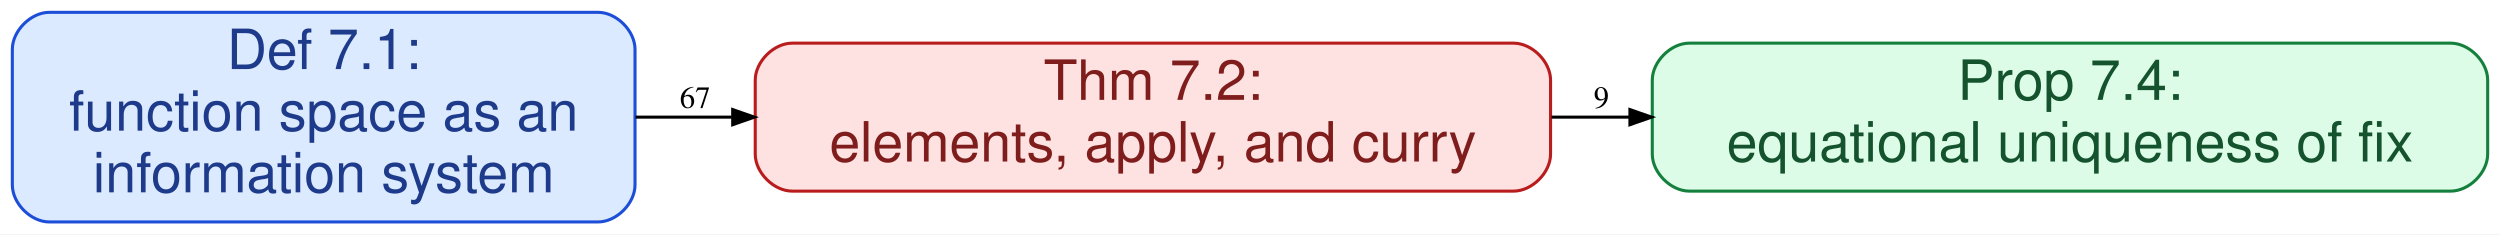
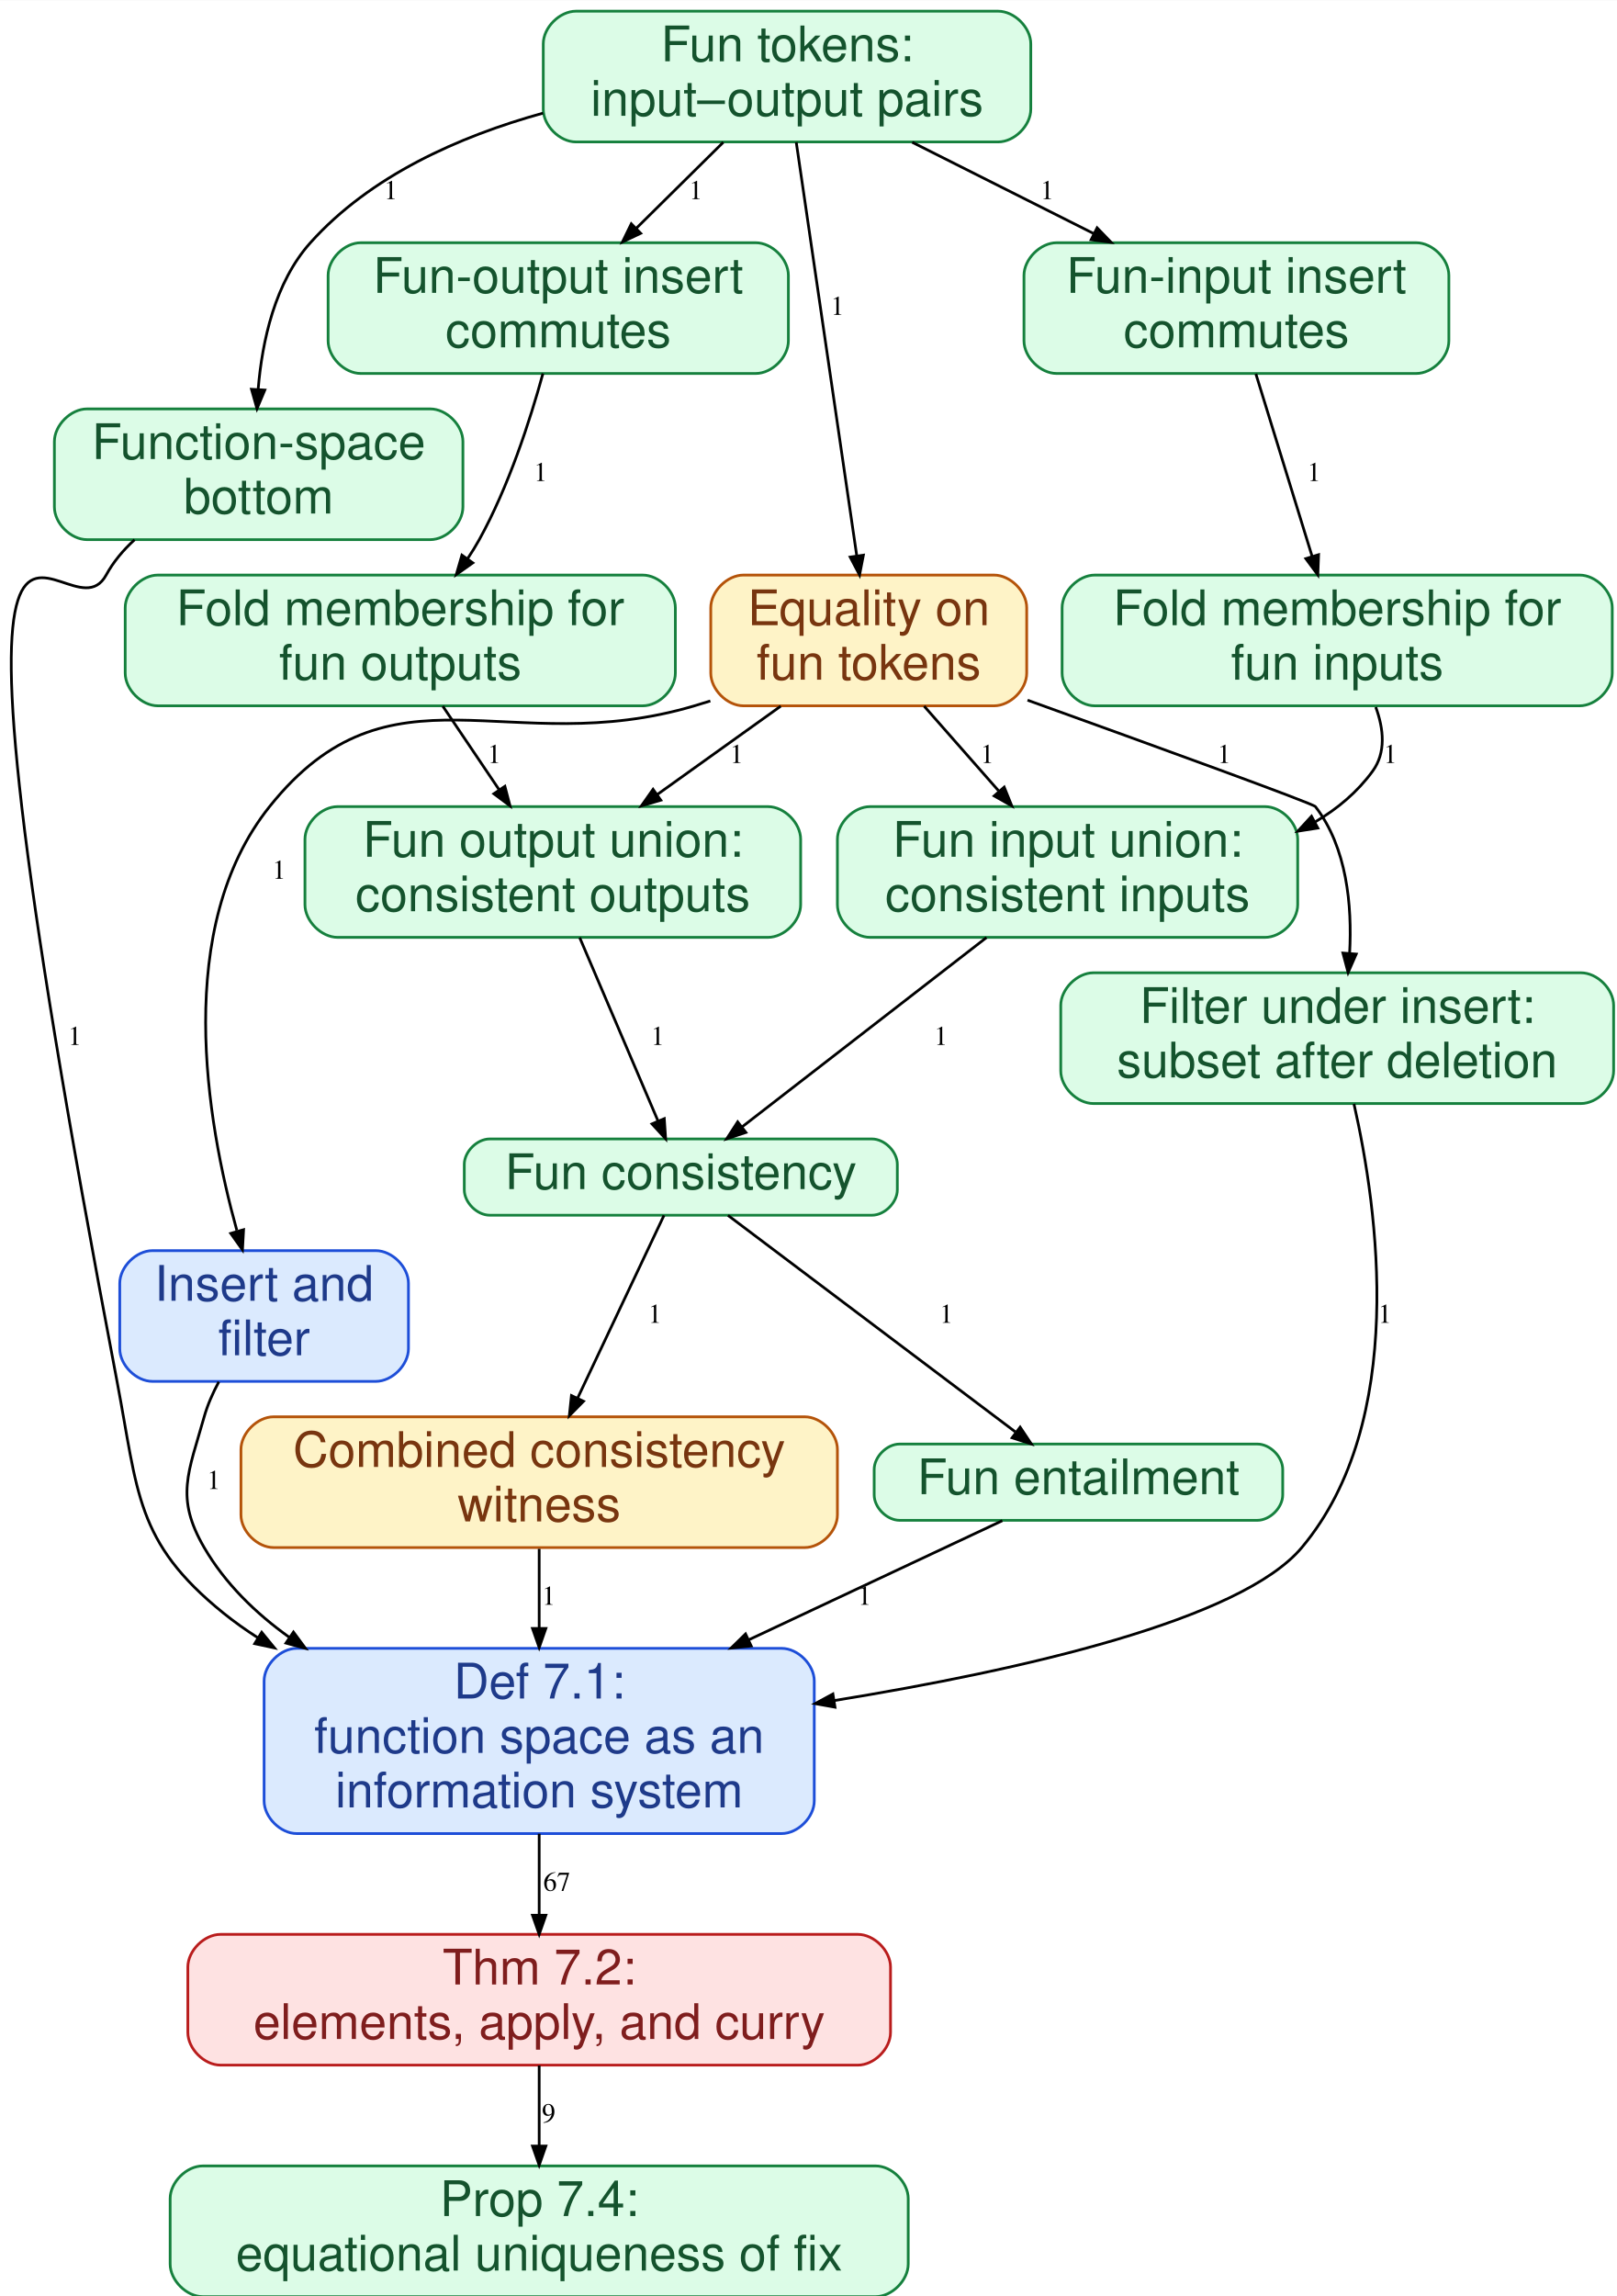
- <svg xmlns="http://www.w3.org/2000/svg" width="811pt" height="76pt" viewBox="0.00 0.00 811.00 76.00">
-   <g id="graph0" class="graph" transform="scale(1 1) rotate(0) translate(4 72)">
-     <polygon fill="white" stroke="transparent" points="-4,4 -4,-72 807,-72 807,4 -4,4" />
+ <svg xmlns="http://www.w3.org/2000/svg" width="270pt" height="383.5pt" viewBox="0.00 0.00 540.00 766.81">
+   <g id="graph0" class="graph" transform="scale(0.91 0.91) rotate(0) translate(4 843)">
+     <polygon fill="white" stroke="transparent" points="-4,4 -4,-843 592.47,-843 592.47,4 -4,4" />
    <g id="node1" class="node">
-       <path fill="#dbeafe" stroke="#1d4ed8" d="M190,-68C190,-68 12,-68 12,-68 6,-68 0,-62 0,-56 0,-56 0,-12 0,-12 0,-6 6,0 12,0 12,0 190,0 190,0 196,0 202,-6 202,-12 202,-12 202,-56 202,-56 202,-62 196,-68 190,-68" />
-       <text text-anchor="middle" x="101" y="-49.6" font-family="Helvetica,sans-Serif" font-size="18.00" fill="#1e3a8a">Def 7.1:</text>
-       <text text-anchor="middle" x="101" y="-29.6" font-family="Helvetica,sans-Serif" font-size="18.00" fill="#1e3a8a">function space as an</text>
-       <text text-anchor="middle" x="101" y="-9.6" font-family="Helvetica,sans-Serif" font-size="18.00" fill="#1e3a8a">information system</text>
+       <path fill="#dcfce7" stroke="#15803d" d="M362.47,-839C362.47,-839 207.47,-839 207.47,-839 201.47,-839 195.47,-833 195.47,-827 195.47,-827 195.47,-803 195.47,-803 195.47,-797 201.47,-791 207.47,-791 207.47,-791 362.47,-791 362.47,-791 368.47,-791 374.47,-797 374.47,-803 374.47,-803 374.47,-827 374.47,-827 374.47,-833 368.47,-839 362.47,-839" />
+       <text text-anchor="middle" x="284.97" y="-820.6" font-family="Helvetica,sans-Serif" font-size="18.00" fill="#14532d">Fun tokens:</text>
+       <text text-anchor="middle" x="284.97" y="-800.6" font-family="Helvetica,sans-Serif" font-size="18.00" fill="#14532d">input–output pairs</text>
    </g>
    <g id="node2" class="node">
-       <path fill="#fee2e2" stroke="#b91c1c" d="M487,-58C487,-58 253,-58 253,-58 247,-58 241,-52 241,-46 241,-46 241,-22 241,-22 241,-16 247,-10 253,-10 253,-10 487,-10 487,-10 493,-10 499,-16 499,-22 499,-22 499,-46 499,-46 499,-52 493,-58 487,-58" />
-       <text text-anchor="middle" x="370" y="-39.6" font-family="Helvetica,sans-Serif" font-size="18.00" fill="#7f1d1d">Thm 7.2:</text>
-       <text text-anchor="middle" x="370" y="-19.6" font-family="Helvetica,sans-Serif" font-size="18.00" fill="#7f1d1d">elements, apply, and curry</text>
+       <path fill="#fef3c7" stroke="#b45309" d="M360.97,-632C360.97,-632 268.97,-632 268.97,-632 262.97,-632 256.97,-626 256.97,-620 256.97,-620 256.97,-596 256.97,-596 256.97,-590 262.97,-584 268.97,-584 268.97,-584 360.97,-584 360.97,-584 366.97,-584 372.97,-590 372.97,-596 372.97,-596 372.97,-620 372.97,-620 372.97,-626 366.97,-632 360.97,-632" />
+       <text text-anchor="middle" x="314.97" y="-613.6" font-family="Helvetica,sans-Serif" font-size="18.00" fill="#78350f">Equality on</text>
+       <text text-anchor="middle" x="314.97" y="-593.6" font-family="Helvetica,sans-Serif" font-size="18.00" fill="#78350f">fun tokens</text>
+     </g>
+     <g id="edge17" class="edge">
+       <path fill="none" stroke="black" d="M288.36,-790.88C293.81,-753.64 304.53,-680.38 310.57,-639.11" />
+       <polygon fill="black" stroke="black" points="313.01,-639.31 311.6,-632.03 308.16,-638.6 313.01,-639.31" />
+       <text text-anchor="middle" x="303.47" y="-727.5" font-family="Times,serif" font-size="10.00">1</text>
+     </g>
+     <g id="node3" class="node">
+       <path fill="#dcfce7" stroke="#15803d" d="M153.97,-693C153.97,-693 27.97,-693 27.97,-693 21.97,-693 15.97,-687 15.97,-681 15.97,-681 15.97,-657 15.97,-657 15.97,-651 21.97,-645 27.97,-645 27.97,-645 153.97,-645 153.97,-645 159.97,-645 165.97,-651 165.97,-657 165.97,-657 165.97,-681 165.97,-681 165.97,-687 159.97,-693 153.97,-693" />
+       <text text-anchor="middle" x="90.97" y="-674.6" font-family="Helvetica,sans-Serif" font-size="18.00" fill="#14532d">Function-space</text>
+       <text text-anchor="middle" x="90.97" y="-654.6" font-family="Helvetica,sans-Serif" font-size="18.00" fill="#14532d">bottom</text>
+     </g>
+     <g id="edge20" class="edge">
+       <path fill="none" stroke="black" d="M195.39,-801.58C164.4,-793 131.96,-778.5 109.97,-754 96.95,-739.49 92.27,-717.98 90.8,-700.35" />
+       <polygon fill="black" stroke="black" points="93.23,-699.91 90.36,-693.07 88.34,-700.2 93.23,-699.91" />
+       <text text-anchor="middle" x="139.47" y="-770" font-family="Times,serif" font-size="10.00">1</text>
+     </g>
+     <g id="node4" class="node">
+       <path fill="#dcfce7" stroke="#15803d" d="M515.97,-754C515.97,-754 383.97,-754 383.97,-754 377.97,-754 371.97,-748 371.97,-742 371.97,-742 371.97,-718 371.97,-718 371.97,-712 377.97,-706 383.97,-706 383.97,-706 515.97,-706 515.97,-706 521.97,-706 527.97,-712 527.97,-718 527.97,-718 527.97,-742 527.97,-742 527.97,-748 521.97,-754 515.97,-754" />
+       <text text-anchor="middle" x="449.97" y="-735.6" font-family="Helvetica,sans-Serif" font-size="18.00" fill="#14532d">Fun-input insert</text>
+       <text text-anchor="middle" x="449.97" y="-715.6" font-family="Helvetica,sans-Serif" font-size="18.00" fill="#14532d">commutes</text>
+     </g>
+     <g id="edge18" class="edge">
+       <path fill="none" stroke="black" d="M330.93,-790.88C351.59,-780.49 376.07,-768.18 397.45,-757.42" />
+       <polygon fill="black" stroke="black" points="398.82,-759.47 403.97,-754.14 396.62,-755.1 398.82,-759.47" />
+       <text text-anchor="middle" x="380.47" y="-770" font-family="Times,serif" font-size="10.00">1</text>
+     </g>
+     <g id="node5" class="node">
+       <path fill="#dcfce7" stroke="#15803d" d="M273.47,-754C273.47,-754 128.47,-754 128.47,-754 122.47,-754 116.47,-748 116.47,-742 116.47,-742 116.47,-718 116.47,-718 116.47,-712 122.47,-706 128.47,-706 128.47,-706 273.47,-706 273.47,-706 279.47,-706 285.47,-712 285.47,-718 285.47,-718 285.47,-742 285.47,-742 285.47,-748 279.47,-754 273.47,-754" />
+       <text text-anchor="middle" x="200.97" y="-735.6" font-family="Helvetica,sans-Serif" font-size="18.00" fill="#14532d">Fun-output insert</text>
+       <text text-anchor="middle" x="200.97" y="-715.6" font-family="Helvetica,sans-Serif" font-size="18.00" fill="#14532d">commutes</text>
+     </g>
+     <g id="edge19" class="edge">
+       <path fill="none" stroke="black" d="M261.57,-790.88C251.65,-781.07 239.98,-769.54 229.55,-759.23" />
+       <polygon fill="black" stroke="black" points="231.24,-757.46 224.54,-754.28 227.79,-760.95 231.24,-757.46" />
+       <text text-anchor="middle" x="251.47" y="-770" font-family="Times,serif" font-size="10.00">1</text>
+     </g>
+     <g id="node8" class="node">
+       <path fill="#dcfce7" stroke="#15803d" d="M460.47,-547C460.47,-547 315.47,-547 315.47,-547 309.47,-547 303.47,-541 303.47,-535 303.47,-535 303.47,-511 303.47,-511 303.47,-505 309.47,-499 315.47,-499 315.47,-499 460.47,-499 460.47,-499 466.47,-499 472.47,-505 472.47,-511 472.47,-511 472.47,-535 472.47,-535 472.47,-541 466.47,-547 460.47,-547" />
+       <text text-anchor="middle" x="387.97" y="-528.6" font-family="Helvetica,sans-Serif" font-size="18.00" fill="#14532d">Fun input union:</text>
+       <text text-anchor="middle" x="387.97" y="-508.6" font-family="Helvetica,sans-Serif" font-size="18.00" fill="#14532d">consistent inputs</text>
+     </g>
+     <g id="edge3" class="edge">
+       <path fill="none" stroke="black" d="M335.31,-583.88C343.78,-574.25 353.71,-562.96 362.65,-552.8" />
+       <polygon fill="black" stroke="black" points="364.71,-554.16 367.49,-547.28 361.03,-550.92 364.71,-554.16" />
+       <text text-anchor="middle" x="358.47" y="-563" font-family="Times,serif" font-size="10.00">1</text>
+     </g>
+     <g id="node9" class="node">
+       <path fill="#dcfce7" stroke="#15803d" d="M277.97,-547C277.97,-547 119.97,-547 119.97,-547 113.97,-547 107.97,-541 107.97,-535 107.97,-535 107.97,-511 107.97,-511 107.97,-505 113.97,-499 119.97,-499 119.97,-499 277.97,-499 277.97,-499 283.97,-499 289.97,-505 289.97,-511 289.97,-511 289.97,-535 289.97,-535 289.97,-541 283.97,-547 277.97,-547" />
+       <text text-anchor="middle" x="198.97" y="-528.6" font-family="Helvetica,sans-Serif" font-size="18.00" fill="#14532d">Fun output union:</text>
+       <text text-anchor="middle" x="198.97" y="-508.6" font-family="Helvetica,sans-Serif" font-size="18.00" fill="#14532d">consistent outputs</text>
+     </g>
+     <g id="edge4" class="edge">
+       <path fill="none" stroke="black" d="M282.66,-583.88C268.58,-573.8 251.96,-561.91 237.26,-551.39" />
+       <polygon fill="black" stroke="black" points="238.63,-549.36 231.51,-547.28 235.78,-553.35 238.63,-549.36" />
+       <text text-anchor="middle" x="266.47" y="-563" font-family="Times,serif" font-size="10.00">1</text>
+     </g>
+     <g id="node13" class="node">
+       <path fill="#dcfce7" stroke="#15803d" d="M576.47,-486C576.47,-486 397.47,-486 397.47,-486 391.47,-486 385.47,-480 385.47,-474 385.47,-474 385.47,-450 385.47,-450 385.47,-444 391.47,-438 397.47,-438 397.47,-438 576.47,-438 576.47,-438 582.47,-438 588.47,-444 588.47,-450 588.47,-450 588.47,-474 588.47,-474 588.47,-480 582.47,-486 576.47,-486" />
+       <text text-anchor="middle" x="486.97" y="-467.6" font-family="Helvetica,sans-Serif" font-size="18.00" fill="#14532d">Filter under insert:</text>
+       <text text-anchor="middle" x="486.97" y="-447.6" font-family="Helvetica,sans-Serif" font-size="18.00" fill="#14532d">subset after deletion</text>
+     </g>
+     <g id="edge5" class="edge">
+       <path fill="none" stroke="black" d="M373.28,-586.07C420.06,-569.22 478.09,-548.14 478.97,-547 490.57,-531.98 492.48,-510.67 491.54,-493.26" />
+       <polygon fill="black" stroke="black" points="493.96,-492.86 490.98,-486.07 489.08,-493.24 493.96,-492.86" />
+       <text text-anchor="middle" x="445.47" y="-563" font-family="Times,serif" font-size="10.00">1</text>
+     </g>
+     <g id="node14" class="node">
+       <path fill="#dbeafe" stroke="#1d4ed8" d="M133.97,-384C133.97,-384 51.97,-384 51.97,-384 45.97,-384 39.97,-378 39.97,-372 39.97,-372 39.97,-348 39.97,-348 39.97,-342 45.97,-336 51.97,-336 51.97,-336 133.97,-336 133.97,-336 139.97,-336 145.97,-342 145.97,-348 145.97,-348 145.97,-372 145.97,-372 145.97,-378 139.97,-384 133.97,-384" />
+       <text text-anchor="middle" x="92.97" y="-365.6" font-family="Helvetica,sans-Serif" font-size="18.00" fill="#1e3a8a">Insert and</text>
+       <text text-anchor="middle" x="92.97" y="-345.6" font-family="Helvetica,sans-Serif" font-size="18.00" fill="#1e3a8a">filter</text>
+     </g>
+     <g id="edge6" class="edge">
+       <path fill="none" stroke="black" d="M256.81,-585.79C254.85,-585.17 252.9,-584.57 250.97,-584 182.67,-563.7 139.46,-602.66 94.97,-547 59.57,-502.71 71.79,-431.68 82.96,-391.43" />
+       <polygon fill="black" stroke="black" points="85.43,-391.69 85.02,-384.28 80.73,-390.33 85.43,-391.69" />
+       <text text-anchor="middle" x="98.47" y="-520.5" font-family="Times,serif" font-size="10.00">1</text>
+     </g>
+     <g id="node15" class="node">
+       <path fill="#dbeafe" stroke="#1d4ed8" d="M282.97,-238C282.97,-238 104.97,-238 104.97,-238 98.97,-238 92.97,-232 92.97,-226 92.97,-226 92.97,-182 92.97,-182 92.97,-176 98.97,-170 104.97,-170 104.97,-170 282.97,-170 282.97,-170 288.97,-170 294.97,-176 294.97,-182 294.97,-182 294.97,-226 294.97,-226 294.97,-232 288.97,-238 282.97,-238" />
+       <text text-anchor="middle" x="193.97" y="-219.6" font-family="Helvetica,sans-Serif" font-size="18.00" fill="#1e3a8a">Def 7.1:</text>
+       <text text-anchor="middle" x="193.97" y="-199.6" font-family="Helvetica,sans-Serif" font-size="18.00" fill="#1e3a8a">function space as an</text>
+       <text text-anchor="middle" x="193.97" y="-179.6" font-family="Helvetica,sans-Serif" font-size="18.00" fill="#1e3a8a">information system</text>
+     </g>
+     <g id="edge16" class="edge">
+       <path fill="none" stroke="black" d="M45.41,-644.97C41.26,-641.18 37.63,-636.87 34.97,-632 19.17,-603.05 -37.03,-734.73 38.97,-336 46.76,-295.17 45.66,-277.14 77.97,-251 81.97,-247.77 86.22,-244.74 90.64,-241.91" />
+       <polygon fill="black" stroke="black" points="92.08,-243.9 96.78,-238.16 89.53,-239.72 92.08,-243.9" />
+       <text text-anchor="middle" x="23.47" y="-459.5" font-family="Times,serif" font-size="10.00">1</text>
+     </g>
+     <g id="node6" class="node">
+       <path fill="#dcfce7" stroke="#15803d" d="M575.97,-632C575.97,-632 397.97,-632 397.97,-632 391.97,-632 385.97,-626 385.97,-620 385.97,-620 385.97,-596 385.97,-596 385.97,-590 391.97,-584 397.97,-584 397.97,-584 575.97,-584 575.97,-584 581.97,-584 587.97,-590 587.97,-596 587.97,-596 587.97,-620 587.97,-620 587.97,-626 581.97,-632 575.97,-632" />
+       <text text-anchor="middle" x="486.97" y="-613.6" font-family="Helvetica,sans-Serif" font-size="18.00" fill="#14532d">Fold membership for</text>
+       <text text-anchor="middle" x="486.97" y="-593.6" font-family="Helvetica,sans-Serif" font-size="18.00" fill="#14532d">fun inputs</text>
+     </g>
+     <g id="edge10" class="edge">
+       <path fill="none" stroke="black" d="M457.11,-705.86C462.99,-686.77 471.39,-659.55 477.78,-638.82" />
+       <polygon fill="black" stroke="black" points="480.14,-639.48 479.86,-632.07 475.46,-638.03 480.14,-639.48" />
+       <text text-anchor="middle" x="478.47" y="-666.5" font-family="Times,serif" font-size="10.00">1</text>
+     </g>
+     <g id="node7" class="node">
+       <path fill="#dcfce7" stroke="#15803d" d="M231.97,-632C231.97,-632 53.97,-632 53.97,-632 47.97,-632 41.97,-626 41.97,-620 41.97,-620 41.97,-596 41.97,-596 41.97,-590 47.97,-584 53.97,-584 53.97,-584 231.97,-584 231.97,-584 237.97,-584 243.97,-590 243.97,-596 243.97,-596 243.97,-620 243.97,-620 243.97,-626 237.97,-632 231.97,-632" />
+       <text text-anchor="middle" x="142.97" y="-613.6" font-family="Helvetica,sans-Serif" font-size="18.00" fill="#14532d">Fold membership for</text>
+       <text text-anchor="middle" x="142.97" y="-593.6" font-family="Helvetica,sans-Serif" font-size="18.00" fill="#14532d">fun outputs</text>
+     </g>
+     <g id="edge14" class="edge">
+       <path fill="none" stroke="black" d="M195.35,-706C190.56,-688.59 182.73,-664.44 171.97,-645 170.69,-642.69 169.26,-640.37 167.74,-638.1" />
+       <polygon fill="black" stroke="black" points="169.6,-636.48 163.54,-632.19 165.6,-639.31 169.6,-636.48" />
+       <text text-anchor="middle" x="194.47" y="-666.5" font-family="Times,serif" font-size="10.00">1</text>
+     </g>
+     <g id="edge12" class="edge">
+       <path fill="none" stroke="black" d="M501.13,-583.53C504.07,-575.51 504.96,-566.84 499.97,-560 494.36,-552.31 487.08,-546.22 478.93,-541.41" />
+       <polygon fill="black" stroke="black" points="479.86,-539.13 472.53,-537.98 477.54,-543.45 479.86,-539.13" />
+       <text text-anchor="middle" x="506.47" y="-563" font-family="Times,serif" font-size="10.00">1</text>
+     </g>
+     <g id="edge13" class="edge">
+       <path fill="none" stroke="black" d="M158.57,-583.88C164.95,-574.43 172.41,-563.38 179.16,-553.36" />
+       <polygon fill="black" stroke="black" points="181.38,-554.46 183.26,-547.28 177.32,-551.72 181.38,-554.46" />
+       <text text-anchor="middle" x="177.47" y="-563" font-family="Times,serif" font-size="10.00">1</text>
+     </g>
+     <g id="node10" class="node">
+       <path fill="#dcfce7" stroke="#15803d" d="M316.14,-425C316.14,-425 175.81,-425 175.81,-425 171.14,-425 166.47,-420.33 166.47,-415.67 166.47,-415.67 166.47,-406.33 166.47,-406.33 166.47,-401.67 171.14,-397 175.81,-397 175.81,-397 316.14,-397 316.14,-397 320.81,-397 325.47,-401.67 325.47,-406.33 325.47,-406.33 325.47,-415.67 325.47,-415.67 325.47,-420.33 320.81,-425 316.14,-425" />
+       <text text-anchor="middle" x="245.97" y="-406.6" font-family="Helvetica,sans-Serif" font-size="18.00" fill="#14532d">Fun consistency</text>
+     </g>
+     <g id="edge11" class="edge">
+       <path fill="none" stroke="black" d="M358.21,-498.94C331.4,-478.18 292.6,-448.12 268.35,-429.34" />
+       <polygon fill="black" stroke="black" points="269.85,-427.4 262.82,-425.05 266.85,-431.27 269.85,-427.4" />
+       <text text-anchor="middle" x="341.47" y="-459.5" font-family="Times,serif" font-size="10.00">1</text>
+     </g>
+     <g id="edge15" class="edge">
+       <path fill="none" stroke="black" d="M208.83,-498.94C217.36,-478.97 229.57,-450.39 237.63,-431.53" />
+       <polygon fill="black" stroke="black" points="239.9,-432.45 240.4,-425.05 235.39,-430.52 239.9,-432.45" />
+       <text text-anchor="middle" x="237.47" y="-459.5" font-family="Times,serif" font-size="10.00">1</text>
+     </g>
+     <g id="node11" class="node">
+       <path fill="#fef3c7" stroke="#b45309" d="M291.47,-323C291.47,-323 96.47,-323 96.47,-323 90.47,-323 84.47,-317 84.47,-311 84.47,-311 84.47,-287 84.47,-287 84.47,-281 90.47,-275 96.47,-275 96.47,-275 291.47,-275 291.47,-275 297.47,-275 303.47,-281 303.47,-287 303.47,-287 303.47,-311 303.47,-311 303.47,-317 297.47,-323 291.47,-323" />
+       <text text-anchor="middle" x="193.97" y="-304.6" font-family="Helvetica,sans-Serif" font-size="18.00" fill="#78350f">Combined consistency</text>
+       <text text-anchor="middle" x="193.97" y="-284.6" font-family="Helvetica,sans-Serif" font-size="18.00" fill="#78350f">witness</text>
+     </g>
+     <g id="edge7" class="edge">
+       <path fill="none" stroke="black" d="M239.8,-396.95C232.05,-380.55 218.51,-351.9 208.14,-329.98" />
+       <polygon fill="black" stroke="black" points="210.25,-328.7 205.04,-323.41 205.82,-330.79 210.25,-328.7" />
+       <text text-anchor="middle" x="236.47" y="-357.5" font-family="Times,serif" font-size="10.00">1</text>
+     </g>
+     <g id="node12" class="node">
+       <path fill="#dcfce7" stroke="#15803d" d="M457.64,-313C457.64,-313 326.31,-313 326.31,-313 321.64,-313 316.97,-308.33 316.97,-303.67 316.97,-303.67 316.97,-294.33 316.97,-294.33 316.97,-289.67 321.64,-285 326.31,-285 326.31,-285 457.64,-285 457.64,-285 462.31,-285 466.97,-289.67 466.97,-294.33 466.97,-294.33 466.97,-303.67 466.97,-303.67 466.97,-308.33 462.31,-313 457.64,-313" />
+       <text text-anchor="middle" x="391.97" y="-294.6" font-family="Helvetica,sans-Serif" font-size="18.00" fill="#14532d">Fun entailment</text>
+     </g>
+     <g id="edge8" class="edge">
+       <path fill="none" stroke="black" d="M263.29,-396.95C289.53,-377.18 339.38,-339.63 368.74,-317.51" />
+       <polygon fill="black" stroke="black" points="370.56,-319.2 374.67,-313.03 367.61,-315.29 370.56,-319.2" />
+       <text text-anchor="middle" x="343.47" y="-357.5" font-family="Times,serif" font-size="10.00">1</text>
+     </g>
+     <g id="edge2" class="edge">
+       <path fill="none" stroke="black" d="M193.97,-274.53C193.97,-265.7 193.97,-255.38 193.97,-245.44" />
+       <polygon fill="black" stroke="black" points="196.42,-245.3 193.97,-238.3 191.52,-245.3 196.42,-245.3" />
+       <text text-anchor="middle" x="197.47" y="-254" font-family="Times,serif" font-size="10.00">1</text>
+     </g>
+     <g id="edge9" class="edge">
+       <path fill="none" stroke="black" d="M364.02,-284.87C339.84,-273.51 303.7,-256.54 270.95,-241.15" />
+       <polygon fill="black" stroke="black" points="271.82,-238.86 264.44,-238.1 269.74,-243.29 271.82,-238.86" />
+       <text text-anchor="middle" x="313.47" y="-254" font-family="Times,serif" font-size="10.00">1</text>
+     </g>
+     <g id="edge21" class="edge">
+       <path fill="none" stroke="black" d="M493.13,-437.86C501.88,-399.25 512.87,-321.38 473.97,-275 451.64,-248.37 371.28,-230.04 302.34,-218.84" />
+       <polygon fill="black" stroke="black" points="302.58,-216.4 295.28,-217.71 301.81,-221.24 302.58,-216.4" />
+       <text text-anchor="middle" x="504.47" y="-357.5" font-family="Times,serif" font-size="10.00">1</text>
+     </g>
+     <g id="edge22" class="edge">
+       <path fill="none" stroke="black" d="M76.34,-335.84C74.13,-331.74 72.2,-327.37 70.97,-323 65.19,-302.46 60.25,-293.44 70.97,-275 78.63,-261.83 89.79,-250.93 102.32,-241.98" />
+       <polygon fill="black" stroke="black" points="103.75,-243.97 108.16,-238 100.99,-239.92 103.75,-243.97" />
+       <text text-anchor="middle" x="74.47" y="-296.5" font-family="Times,serif" font-size="10.00">1</text>
+     </g>
+     <g id="node16" class="node">
+       <path fill="#fee2e2" stroke="#b91c1c" d="M310.97,-133C310.97,-133 76.97,-133 76.97,-133 70.97,-133 64.97,-127 64.97,-121 64.97,-121 64.97,-97 64.97,-97 64.97,-91 70.97,-85 76.97,-85 76.97,-85 310.97,-85 310.97,-85 316.97,-85 322.97,-91 322.97,-97 322.97,-97 322.97,-121 322.97,-121 322.97,-127 316.97,-133 310.97,-133" />
+       <text text-anchor="middle" x="193.97" y="-114.6" font-family="Helvetica,sans-Serif" font-size="18.00" fill="#7f1d1d">Thm 7.2:</text>
+       <text text-anchor="middle" x="193.97" y="-94.6" font-family="Helvetica,sans-Serif" font-size="18.00" fill="#7f1d1d">elements, apply, and curry</text>
    </g>
    <g id="edge1" class="edge">
-       <path fill="none" stroke="black" d="M202.18,-34C212.4,-34 222.9,-34 233.41,-34" />
-       <polygon fill="black" stroke="black" points="233.69,-36.45 240.69,-34 233.69,-31.55 233.69,-36.45" />
-       <text text-anchor="middle" x="221.5" y="-37" font-family="Times,serif" font-size="10.00">67</text>
-     </g>
-     <g id="node3" class="node">
-       <path fill="#dcfce7" stroke="#15803d" d="M791,-58C791,-58 544,-58 544,-58 538,-58 532,-52 532,-46 532,-46 532,-22 532,-22 532,-16 538,-10 544,-10 544,-10 791,-10 791,-10 797,-10 803,-16 803,-22 803,-22 803,-46 803,-46 803,-52 797,-58 791,-58" />
-       <text text-anchor="middle" x="667.5" y="-39.6" font-family="Helvetica,sans-Serif" font-size="18.00" fill="#14532d">Prop 7.4:</text>
-       <text text-anchor="middle" x="667.5" y="-19.6" font-family="Helvetica,sans-Serif" font-size="18.00" fill="#14532d">equational uniqueness of fix</text>
-     </g>
-     <g id="edge2" class="edge">
-       <path fill="none" stroke="black" d="M499.32,-34C507.72,-34 516.2,-34 524.65,-34" />
-       <polygon fill="black" stroke="black" points="524.75,-36.45 531.75,-34 524.75,-31.55 524.75,-36.45" />
-       <text text-anchor="middle" x="515.5" y="-37" font-family="Times,serif" font-size="10.00">9</text>
+       <path fill="none" stroke="black" d="M193.97,-169.95C193.97,-160.21 193.97,-149.62 193.97,-140.08" />
+       <polygon fill="black" stroke="black" points="196.42,-140.02 193.97,-133.02 191.52,-140.02 196.42,-140.02" />
+       <text text-anchor="middle" x="200.47" y="-149" font-family="Times,serif" font-size="10.00">67</text>
+     </g>
+     <g id="node17" class="node">
+       <path fill="#dcfce7" stroke="#15803d" d="M317.47,-48C317.47,-48 70.47,-48 70.47,-48 64.47,-48 58.47,-42 58.47,-36 58.47,-36 58.47,-12 58.47,-12 58.47,-6 64.47,0 70.47,0 70.47,0 317.47,0 317.47,0 323.47,0 329.47,-6 329.47,-12 329.47,-12 329.47,-36 329.47,-36 329.47,-42 323.47,-48 317.47,-48" />
+       <text text-anchor="middle" x="193.97" y="-29.6" font-family="Helvetica,sans-Serif" font-size="18.00" fill="#14532d">Prop 7.4:</text>
+       <text text-anchor="middle" x="193.97" y="-9.6" font-family="Helvetica,sans-Serif" font-size="18.00" fill="#14532d">equational uniqueness of fix</text>
+     </g>
+     <g id="edge23" class="edge">
+       <path fill="none" stroke="black" d="M193.97,-84.88C193.97,-75.78 193.97,-65.21 193.97,-55.5" />
+       <polygon fill="black" stroke="black" points="196.42,-55.28 193.97,-48.28 191.52,-55.28 196.42,-55.28" />
+       <text text-anchor="middle" x="197.47" y="-64" font-family="Times,serif" font-size="10.00">9</text>
    </g>
  </g>
</svg>
